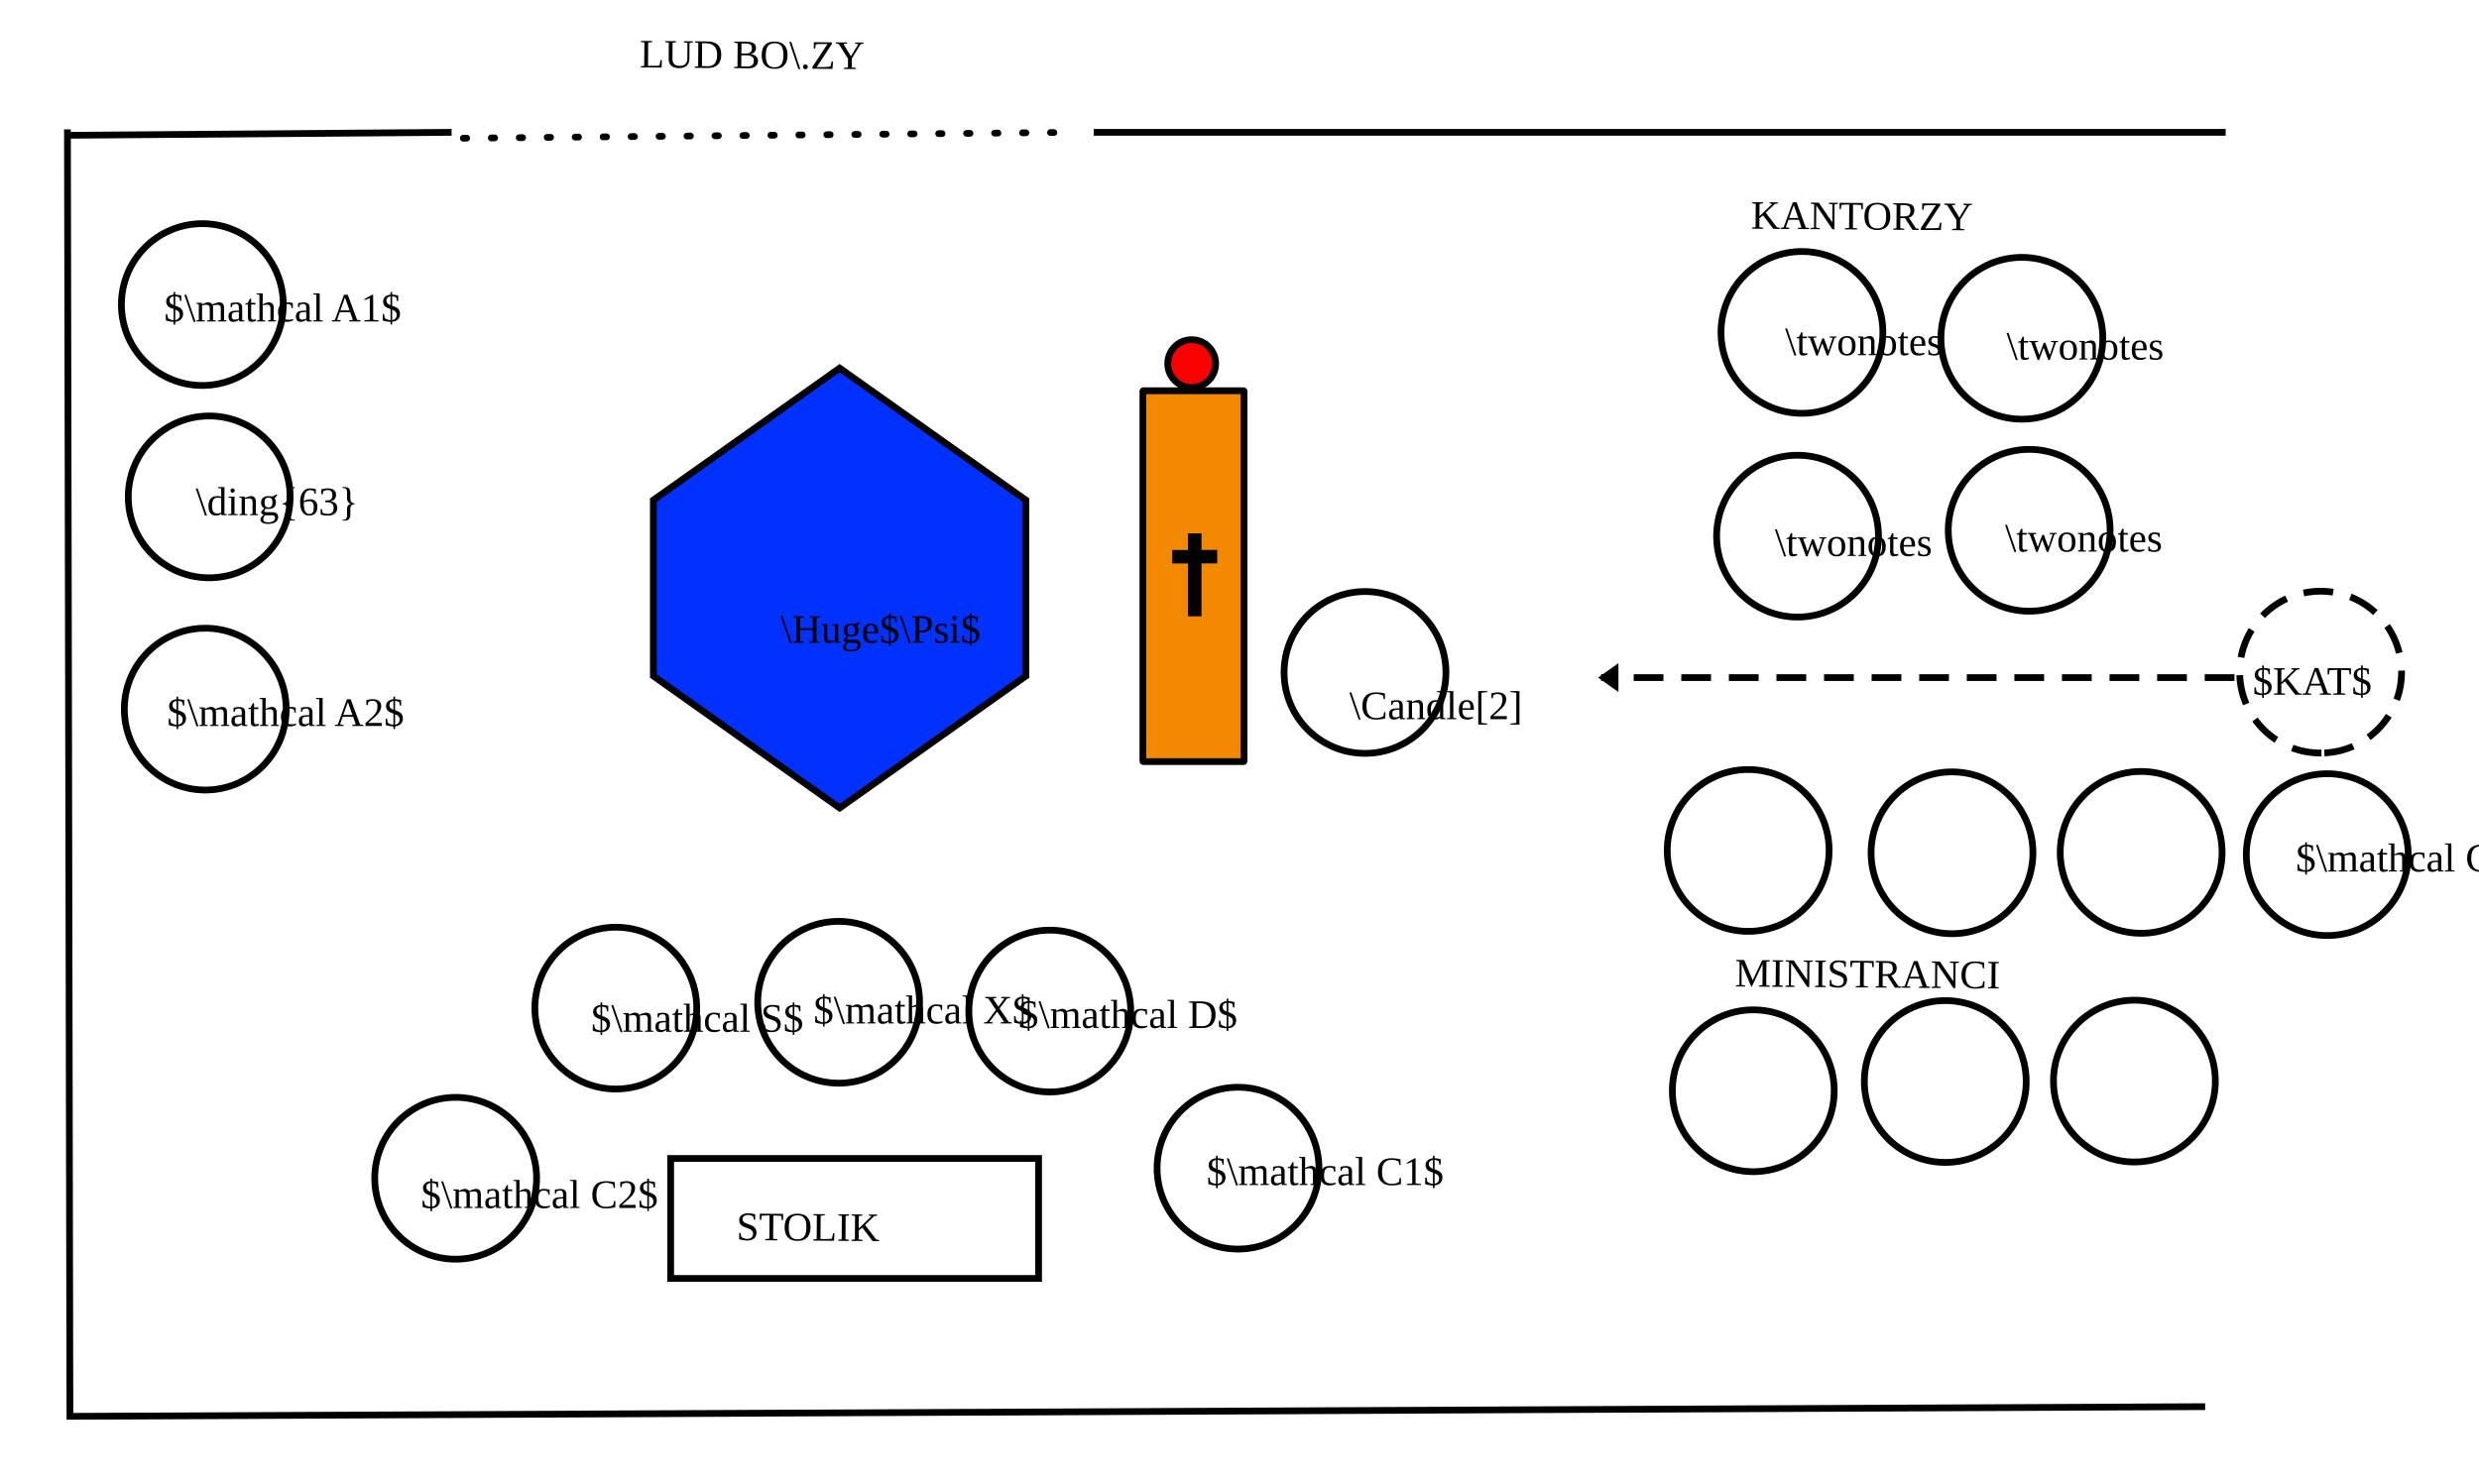
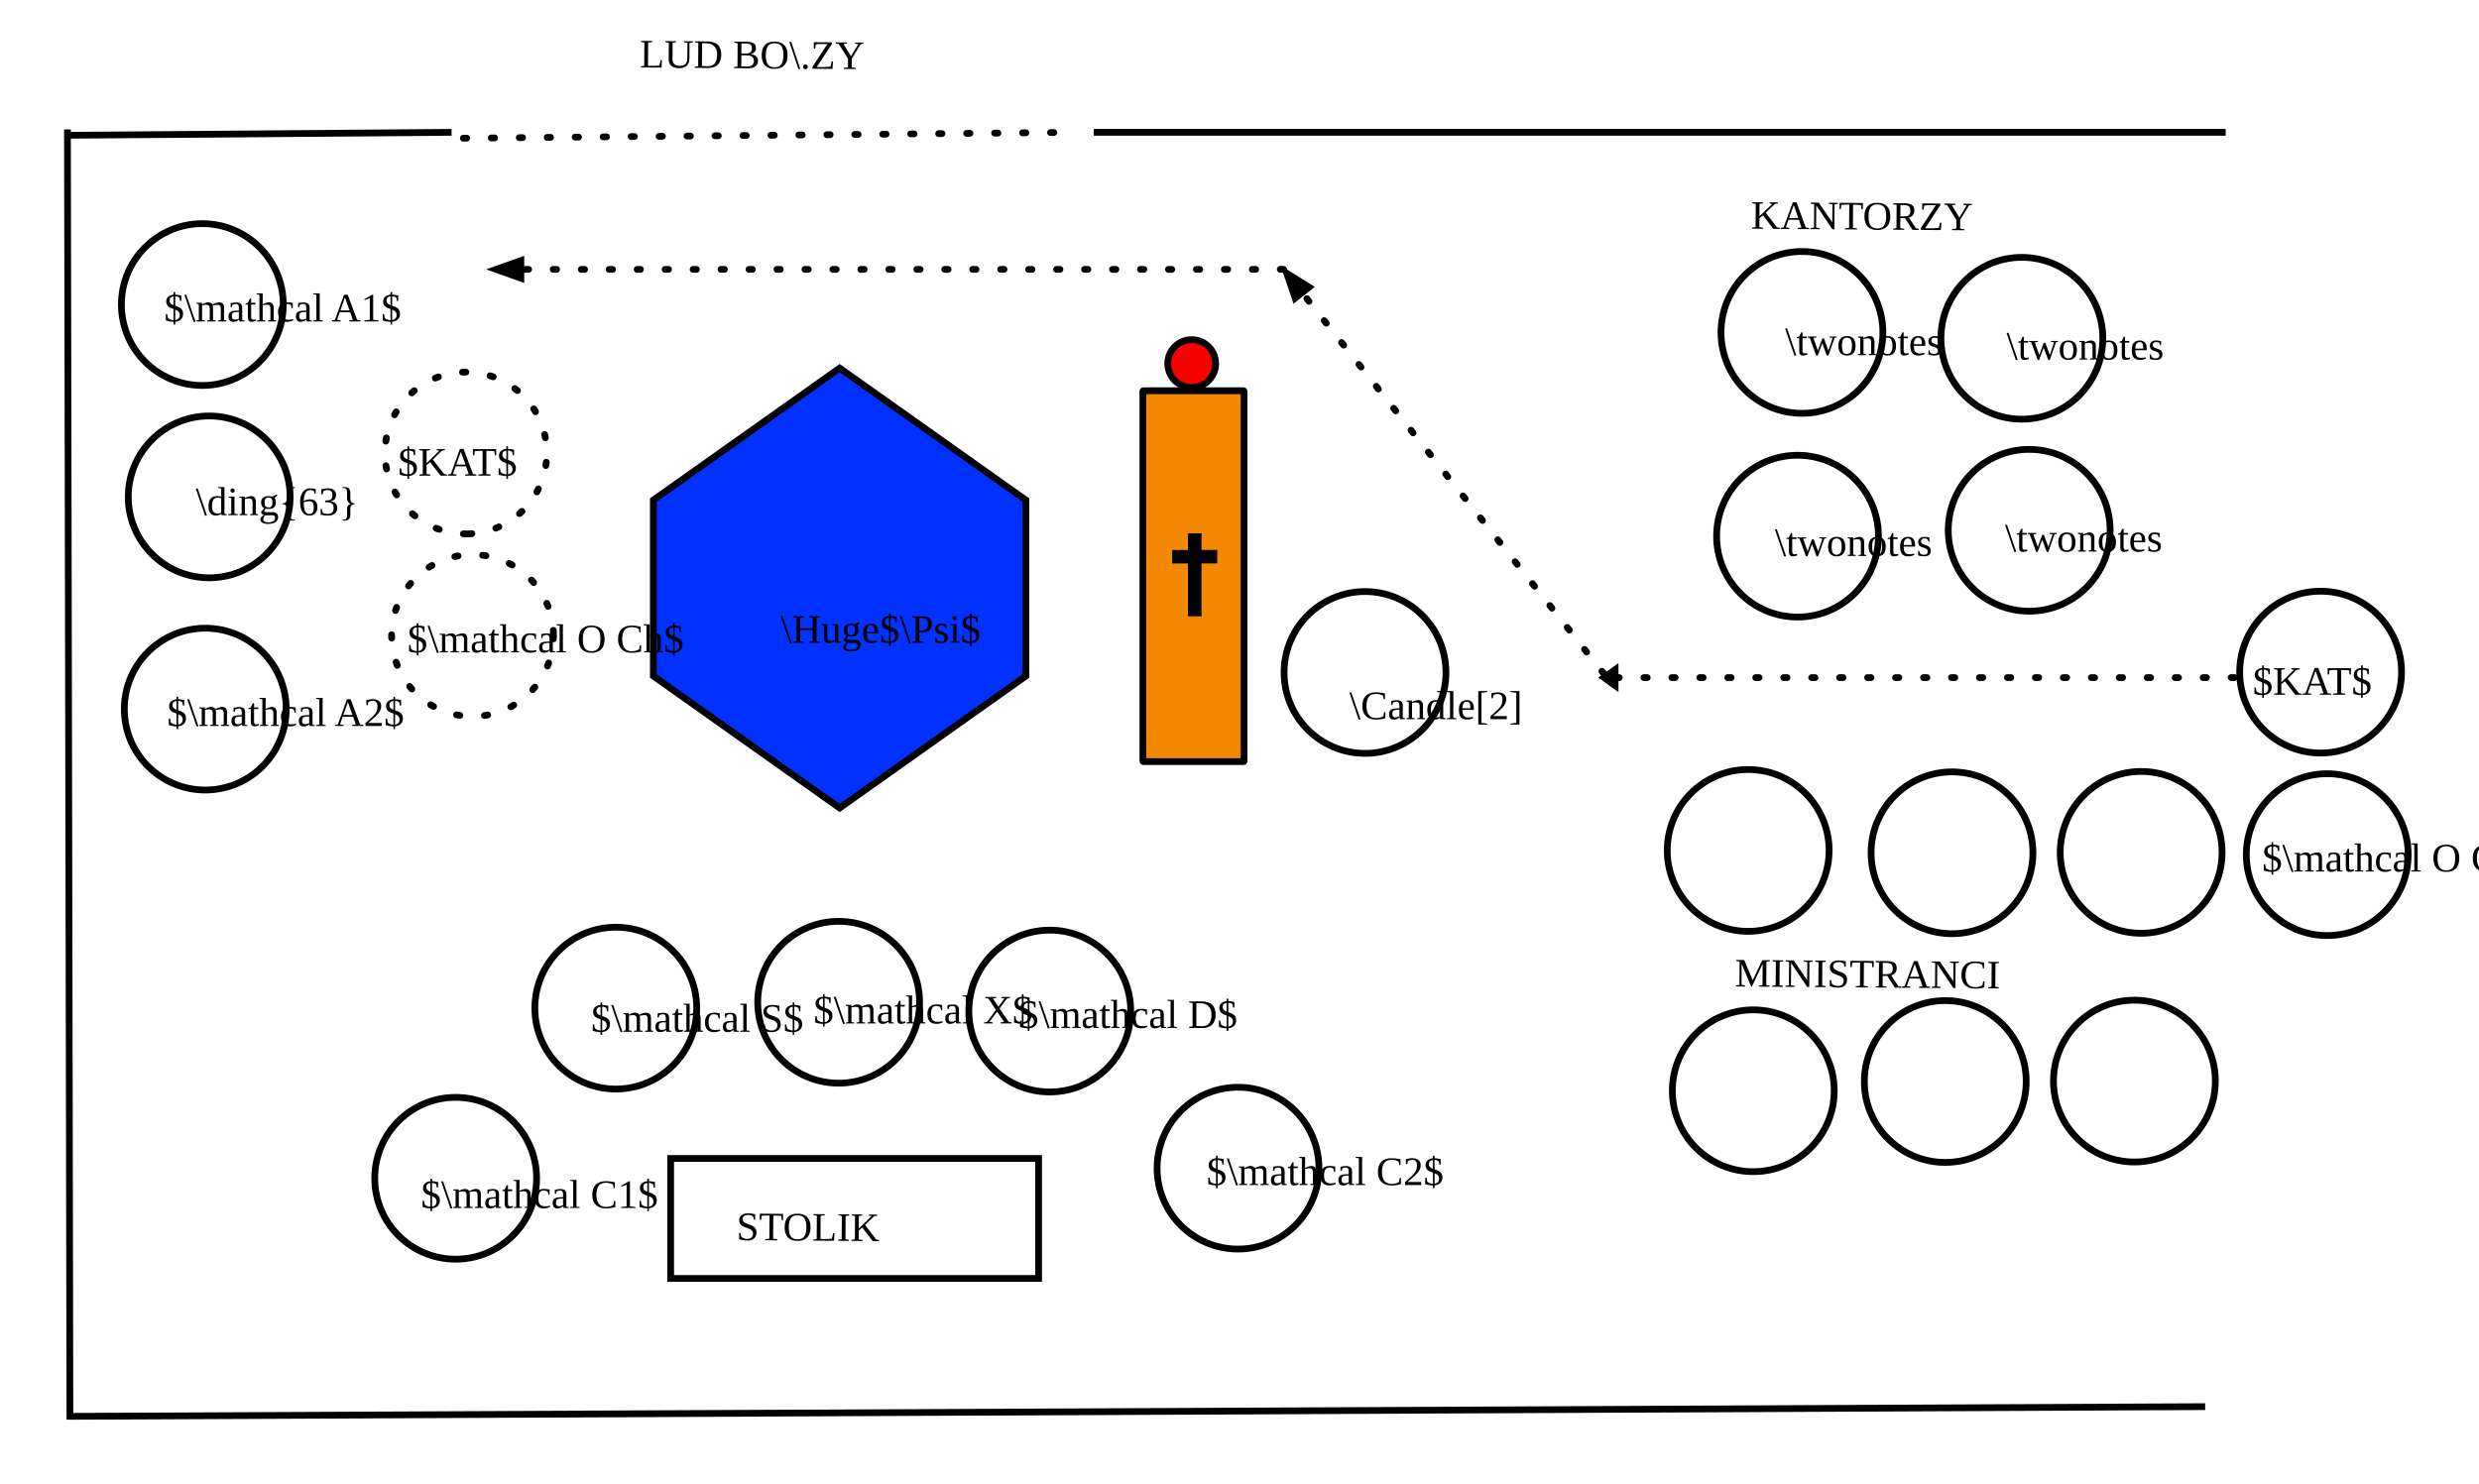
<svg xmlns="http://www.w3.org/2000/svg" xmlns:ns1="http://latexdraw.sourceforge.net/namespaces/latexdraw" viewBox="304.348 165.095 735.124 440.123" version="1.1" baseProfile="full">
  <g>
-     <g ns1:type="text" id="id1540352128" fill="black" ns1:position="bl" transform="rotate(360.4269 0.0 0.0) translate(3.956144 -3.909398)">
+     <g ns1:type="text" id="id496260364" fill="black" ns1:position="bl" transform="rotate(360.4269 0.0 0.0) translate(3.956144 -3.909398)">
      <text x="522.714" y="532.921">STOLIK</text>
    </g>
-     <g ns1:type="circle" id="id63892992">
+     <g ns1:type="circle" id="id183139452">
      <circle cx="365.217" cy="375.435" r="24.0" ns1:borderPos="outer" stroke="black" stroke-width="2.0" fill="none" />
    </g>
-     <g ns1:type="text" id="id488597647" fill="black" ns1:position="bl">
+     <g ns1:type="text" id="id1596502552" fill="black" ns1:position="bl">
      <text x="353.884" y="380.435">$\mathcal A2$</text>
    </g>
-     <g ns1:type="circle" id="id658492969">
+     <g ns1:type="circle" id="id640063450">
      <circle cx="364.348" cy="255.435" r="24.0" ns1:borderPos="outer" stroke="black" stroke-width="2.0" fill="none" />
    </g>
-     <g ns1:type="text" id="id894432679" fill="black" ns1:position="bl">
+     <g ns1:type="text" id="id1815441300" fill="black" ns1:position="bl">
      <text x="353.014" y="260.435">$\mathcal A1$</text>
    </g>
-     <g ns1:type="circle" id="id887799217">
+     <g ns1:type="circle" id="id558510048">
      <circle cx="615.652" cy="465.0" r="24.0" ns1:borderPos="outer" stroke="black" stroke-width="2.0" fill="none" />
    </g>
-     <g ns1:type="text" id="id920182739" fill="black" ns1:position="bl">
+     <g ns1:type="text" id="id99116363" fill="black" ns1:position="bl">
      <text x="606.319" y="470.0">$\mathcal D$</text>
    </g>
-     <g ns1:type="rectangle" id="id1374549709">
+     <g ns1:type="rectangle" id="id221028871">
      <rect x="643.261" y="281" width="30.0" height="110" ns1:borderPos="outer" stroke="black" stroke-width="2.0" fill="#f38900" rx="0.135" />
    </g>
-     <g ns1:type="circle" id="id141707116">
+     <g ns1:type="circle" id="id1712834218">
      <circle cx="657.735" cy="272.947" r="7.105" ns1:borderPos="outer" stroke="black" stroke-width="2.0" fill="#f90101" />
    </g>
-     <g ns1:type="circle" id="id1271116976">
+     <g ns1:type="circle" id="id82334287">
      <circle cx="553.043" cy="462.391" r="24.0" ns1:borderPos="outer" stroke="black" stroke-width="2.0" fill="none" />
    </g>
-     <g ns1:type="text" id="id1508329948" fill="black" ns1:position="bl">
+     <g ns1:type="text" id="id1792447472" fill="black" ns1:position="bl">
      <text x="545.581" y="468.682">$\mathcal X$</text>
    </g>
-     <g ns1:type="circle" id="id2104053713">
+     <g ns1:type="circle" id="id1867366563">
      <circle cx="486.957" cy="464.13" r="24.0" ns1:borderPos="outer" stroke="black" stroke-width="2.0" fill="none" />
    </g>
-     <g ns1:type="text" id="id640114344" fill="black" ns1:position="bl">
+     <g ns1:type="text" id="id1086670421" fill="black" ns1:position="bl">
      <text x="479.623" y="471.13">$\mathcal S$</text>
    </g>
-     <g ns1:type="circle" id="id1571722785">
+     <g ns1:type="circle" id="id2044201909">
      <circle cx="366.384" cy="312.483" r="24.0" ns1:borderPos="outer" stroke="black" stroke-width="2.0" fill="none" />
    </g>
-     <g ns1:type="text" id="id1724252698" fill="black" ns1:position="bl">
+     <g ns1:type="text" id="id1906917084" fill="black" ns1:position="bl">
      <text x="362.4" y="317.904">\ding{63}</text>
    </g>
-     <g ns1:type="joinedLines" id="id912679511">
+     <g ns1:type="joinedLines" id="id1912525598">
      <polyline points="658.637,323.299 658.637,347.915 " stroke="#010101" stroke-width="4.0" fill="black" ns1:rotationAngle="0.0" />
    </g>
-     <g ns1:type="joinedLines" id="id836938502">
+     <g ns1:type="joinedLines" id="id1218805529">
      <polyline points="651.965,330.242 665.309,330.203 " stroke="#010101" stroke-width="4.0" fill="black" ns1:rotationAngle="0.0" />
    </g>
-     <g ns1:type="polygon" id="id1690432192">
+     <g ns1:type="polygon" id="id514829913">
      <polygon points="553.333,274.286 608.571,313.429 608.571,365.619 553.333,404.762 498.095,365.619 498.095,313.429 " stroke="black" stroke-width="2.0" fill="#0031ff" ns1:rotationAngle="0.0" />
    </g>
-     <g ns1:type="rectangle" id="id917424293">
+     <g ns1:type="rectangle" id="id587596827">
      <rect x="503.222" y="508.729" width="109.111" height="35.585" ns1:borderPos="outer" stroke="black" stroke-width="2.0" fill="none" />
    </g>
-     <g ns1:type="circle" id="id1204438140">
+     <g ns1:type="circle" id="id2061611219">
      <circle cx="903.913" cy="265.435" r="24" ns1:borderPos="outer" stroke="black" stroke-width="2.0" fill="none" />
    </g>
-     <g ns1:type="circle" id="id1904410674">
+     <g ns1:type="circle" id="id171672115">
      <circle cx="709.13" cy="364.565" r="24.0" ns1:borderPos="outer" stroke="black" stroke-width="2.0" fill="none" />
    </g>
-     <g ns1:type="circle" id="id1025732751">
+     <g ns1:type="circle" id="id368921817">
      <circle cx="838.696" cy="263.696" r="24.0" ns1:borderPos="outer" stroke="black" stroke-width="2.0" fill="none" />
    </g>
-     <g ns1:type="circle" id="id267803935">
+     <g ns1:type="circle" id="id932452459">
      <circle cx="837.391" cy="324.13" r="24.0" ns1:borderPos="outer" stroke="black" stroke-width="2.0" fill="none" />
    </g>
-     <g ns1:type="text" id="id1452665515" fill="black" ns1:position="bl">
+     <g ns1:type="text" id="id1001965057" fill="black" ns1:position="bl">
      <text x="830.667" y="330">\twonotes</text>
    </g>
-     <g ns1:type="circle" id="id1241663504">
+     <g ns1:type="circle" id="id1218273452">
      <circle cx="906.087" cy="322.391" r="24" ns1:borderPos="outer" stroke="black" stroke-width="2.0" fill="none" />
    </g>
-     <g ns1:type="joinedLines" id="id1782956963">
+     <g ns1:type="joinedLines" id="id1714494710">
      <polyline points="324.348,203.478 325.082,585.217 958.261,582.343 " stroke="black" stroke-width="2.0" fill="none" ns1:rotationAngle="0.0" />
    </g>
-     <g ns1:type="joinedLines" id="id1720263884">
+     <g ns1:type="joinedLines" id="id1210909277">
      <polyline points="325.217,205.217 438.261,204.348 " stroke="black" stroke-width="2.0" fill="black" ns1:rotationAngle="0.0" />
    </g>
-     <g ns1:type="joinedLines" id="id1215971223">
+     <g ns1:type="joinedLines" id="id1226412005">
      <polyline points="441.739,206.087 622.609,204.348 " stroke="black" stroke-width="2.0" fill="black" stroke-linecap="round" stroke-dasharray="1, 7.292" ns1:rotationAngle="0.0" />
    </g>
-     <g ns1:type="joinedLines" id="id1073302635">
+     <g ns1:type="joinedLines" id="id311098229">
      <polyline points="628.696,204.348 964.348,204.348 " stroke="black" stroke-width="2.0" fill="black" ns1:rotationAngle="0.0" />
    </g>
-     <g ns1:type="circle" id="id1006649007" transform="rotate(89.42632 0.0 0.0) translate(-386.5048 -1362.188)">
-       <circle cx="881.2" cy="485.897" r="24.0" ns1:borderPos="outer" stroke="black" stroke-width="2.0" fill="none" />
+     <g ns1:type="circle" id="id284922372" transform="rotate(89.42632 0.0 0.0) translate(-386.5048 -1362.188)">
+       <circle cx="881.2" cy="485.897" r="24" ns1:borderPos="outer" stroke="black" stroke-width="2.0" fill="none" />
    </g>
-     <g ns1:type="circle" id="id75637360" transform="rotate(89.42632 0.0 0.0) translate(-456.3209 -1297.026)">
+     <g ns1:type="circle" id="id1858683563" transform="rotate(89.42632 0.0 0.0) translate(-456.3209 -1297.026)">
      <circle cx="883.199" cy="418.057" r="24.0" ns1:borderPos="outer" stroke="black" stroke-width="2.0" fill="none" />
    </g>
-     <g ns1:type="circle" id="id1312318166" transform="rotate(89.42632 0.0 0.0) translate(-397.1805 -1235.892)">
+     <g ns1:type="circle" id="id1719554674" transform="rotate(89.42632 0.0 0.0) translate(-397.1805 -1235.892)">
      <circle cx="822.755" cy="417.357" r="24.0" ns1:borderPos="outer" stroke="black" stroke-width="2.0" fill="none" />
    </g>
-     <g ns1:type="circle" id="id1145542258" transform="rotate(89.42632 0.0 0.0) translate(-327.3989 -1307.976)">
+     <g ns1:type="circle" id="id1269576828" transform="rotate(89.42632 0.0 0.0) translate(-327.3989 -1307.976)">
      <circle cx="824.268" cy="488.641" r="24" ns1:borderPos="outer" stroke="black" stroke-width="2.0" fill="none" />
    </g>
-     <g ns1:type="circle" id="id254947133" transform="rotate(89.42632 0.0 0.0) translate(-442.1585 -1418.148)">
+     <g ns1:type="circle" id="id1053738774" transform="rotate(89.42632 0.0 0.0) translate(-442.1585 -1418.148)">
      <circle cx="937.289" cy="485.77" r="24" ns1:borderPos="outer" stroke="black" stroke-width="2.0" fill="none" />
    </g>
-     <g ns1:type="circle" id="id1107886097" transform="rotate(89.42632 0.0 0.0) translate(-511.9747 -1352.986)">
+     <g ns1:type="circle" id="id1382614106" transform="rotate(89.42632 0.0 0.0) translate(-511.9747 -1352.986)">
      <circle cx="939.288" cy="417.93" r="24.0" ns1:borderPos="outer" stroke="black" stroke-width="2.0" fill="none" />
    </g>
-     <g ns1:type="text" id="id1176986153" fill="black" ns1:position="bl" transform="rotate(360.4269 0.0 0.0) translate(3.387501 -6.113377)">
+     <g ns1:type="text" id="id1126431914" fill="black" ns1:position="bl" transform="rotate(360.4269 0.0 0.0) translate(3.387501 -6.113377)">
      <text x="818.801" y="457.703">MINISTRANCI</text>
    </g>
-     <g ns1:type="text" id="id1312945702" fill="black" ns1:position="bl" transform="rotate(360.4269 0.0 0.0) translate(1.365379 -3.68594)">
+     <g ns1:type="text" id="id928513426" fill="black" ns1:position="bl" transform="rotate(360.4269 0.0 0.0) translate(1.365379 -3.68594)">
      <text x="494.018" y="185.095">LUD BO\.ZY</text>
    </g>
-     <g ns1:type="text" id="id1059969639" fill="black" ns1:position="bl" transform="rotate(360.4269 0.0 0.0) translate(1.712571 -6.142772)">
+     <g ns1:type="text" id="id593920740" fill="black" ns1:position="bl" transform="rotate(360.4269 0.0 0.0) translate(1.712571 -6.142772)">
      <text x="823.584" y="232.921">KANTORZY</text>
    </g>
-     <g ns1:type="circle" id="id1947307574">
+     <g ns1:type="circle" id="id2015565950">
      <circle cx="994.472" cy="418.602" r="24" ns1:borderPos="outer" stroke="black" stroke-width="2.0" fill="none" />
    </g>
-     <g ns1:type="text" id="id619014298" fill="black" ns1:position="bl">
-       <text x="985.139" y="423.602">$\mathcal C3$</text>
+     <g ns1:type="text" id="id1430593797" fill="black" ns1:position="bl">
+       <text x="975.139" y="423.602">$\mathcal O Ch$</text>
    </g>
-     <g ns1:type="circle" id="id456811150" transform="rotate(89.42632 0.0 0.0) translate(-618.1213 -1353.273)">
-       <circle cx="992.506" cy="364.466" r="24" ns1:borderPos="outer" stroke="black" stroke-width="2.0" fill="none" stroke-dasharray="8.819, 5.292" />
+     <g ns1:type="circle" id="id1225164116" transform="rotate(89.42632 0.0 0.0) translate(-618.1213 -1353.273)">
+       <circle cx="992.506" cy="364.466" r="24" ns1:borderPos="outer" stroke="black" stroke-width="2.0" fill="none" />
    </g>
-     <g ns1:type="text" id="id208467763" fill="black" ns1:position="bl">
+     <g ns1:type="text" id="id388124248" fill="black" ns1:position="bl">
      <text x="972.362" y="371.174">$KAT$</text>
    </g>
-     <g ns1:type="joinedLines" id="id114242439">
-       <polyline points="966.957,366.087 779.13,366.087 " stroke="black" stroke-width="2.0" fill="black" stroke-dasharray="8.819, 5.292" ns1:rotationAngle="0.0" marker-end="url(#arrow1-114242439)" />
+     <g ns1:type="joinedLines" id="id998092296">
+       <polyline points="966.957,366.087 779.13,366.087 " stroke="black" stroke-width="2.0" fill="black" stroke-linecap="round" stroke-dasharray="1, 7.292" ns1:rotationAngle="0.0" marker-end="url(#arrow1-998092296)" />
    </g>
-     <g ns1:type="text" id="id555200311" fill="black" ns1:position="bl">
+     <g ns1:type="text" id="id56896295" fill="black" ns1:position="bl">
      <text x="833.71" y="270.435">\twonotes</text>
    </g>
-     <g ns1:type="text" id="id935838058" fill="black" ns1:position="bl">
+     <g ns1:type="text" id="id2101847700" fill="black" ns1:position="bl">
      <text x="899.362" y="271.739">\twonotes</text>
    </g>
-     <g ns1:type="text" id="id685216708" fill="black" ns1:position="bl">
+     <g ns1:type="text" id="id1909303509" fill="black" ns1:position="bl">
      <text x="898.928" y="328.696">\twonotes</text>
    </g>
-     <g ns1:type="text" id="id125894628" fill="black" ns1:position="bl">
+     <g ns1:type="text" id="id1231135706" fill="black" ns1:position="bl">
      <text x="535.833" y="355.75">\Huge$\Psi$</text>
    </g>
-     <g ns1:type="text" id="id1391428188" fill="black" ns1:position="bl">
+     <g ns1:type="text" id="id1648376628" fill="black" ns1:position="bl">
      <text x="704.5" y="378.417">\Candle[2]</text>
    </g>
-     <g ns1:type="circle" id="id197361036">
+     <g ns1:type="circle" id="id331977039">
      <circle cx="671.472" cy="511.602" r="24.0" ns1:borderPos="outer" stroke="black" stroke-width="2.0" fill="none" />
    </g>
-     <g ns1:type="text" id="id1132067177" fill="black" ns1:position="bl">
-       <text x="662.139" y="516.602">$\mathcal C1$</text>
+     <g ns1:type="text" id="id495320215" fill="black" ns1:position="bl">
+       <text x="662.139" y="516.602">$\mathcal C2$</text>
    </g>
-     <g ns1:type="circle" id="id1546639649">
+     <g ns1:type="circle" id="id620647526">
      <circle cx="439.472" cy="514.602" r="24.0" ns1:borderPos="outer" stroke="black" stroke-width="2.0" fill="none" />
    </g>
-     <g ns1:type="text" id="id998164560" fill="black" ns1:position="bl">
-       <text x="429.167" y="523.417">$\mathcal C2$</text>
+     <g ns1:type="text" id="id1835139967" fill="black" ns1:position="bl">
+       <text x="429.167" y="523.417">$\mathcal C1$</text>
+     </g>
+     <g ns1:type="circle" id="id815893487">
+       <circle cx="444.472" cy="353.602" r="24.0" ns1:borderPos="outer" stroke="black" stroke-width="2.0" fill="none" stroke-linecap="round" stroke-dasharray="1, 7.292" />
+     </g>
+     <g ns1:type="text" id="id264146352" fill="black" ns1:position="bl">
+       <text x="425.139" y="358.602">$\mathcal O Ch$</text>
+     </g>
+     <g ns1:type="circle" id="id815703838" transform="rotate(89.42632 0.0 0.0) translate(-138.6248 -738.9515)">
+       <circle cx="442.506" cy="299.466" r="24" ns1:borderPos="outer" stroke="black" stroke-width="2.0" fill="none" stroke-linecap="round" stroke-dasharray="1, 7.292" />
+     </g>
+     <g ns1:type="text" id="id17803681" fill="black" ns1:position="bl">
+       <text x="422.362" y="306.174">$KAT$</text>
+     </g>
+     <g ns1:type="joinedLines" id="id1704125113">
+       <polyline points="780.0,365.0 685.0,245.0 " stroke="black" stroke-width="2.0" fill="none" stroke-linecap="round" stroke-dasharray="1, 7.292" ns1:rotationAngle="0.0" marker-end="url(#arrow1-1704125113)" />
+     </g>
+     <g ns1:type="joinedLines" id="id1816472914">
+       <polyline points="685.0,245.0 450.0,245.0 " stroke="black" stroke-width="2.0" fill="none" stroke-linecap="round" stroke-dasharray="1, 7.292" ns1:rotationAngle="0.0" marker-end="url(#arrow1-1816472914)" />
    </g>
  </g>
  <defs>
-     <marker overflow="visible" markerUnits="userSpaceOnUse" orient="180" id="arrow1-114242439">
+     <marker overflow="visible" markerUnits="userSpaceOnUse" orient="180" id="arrow1-998092296">
      <path d="M 0.0 0.0 L -4.652 -3.323 L -4.652 0.0 L -4.652 3.323 z" fill="black" stroke="black" ns1:arrSizeNum="2" ns1:tbarSizeNum="5" />
+     </marker>
+     <marker overflow="visible" markerUnits="userSpaceOnUse" orient="231.633" id="arrow1-1704125113">
+       <path d="M 0.0 0.0 L -9.304 -3.323 L -9.304 0.0 L -9.304 3.323 z" fill="black" stroke="black" ns1:arrSizeNum="2" ns1:tbarSizeNum="5" />
+     </marker>
+     <marker overflow="visible" markerUnits="userSpaceOnUse" orient="180" id="arrow1-1816472914">
+       <path d="M 0.0 0.0 L -9.304 -3.323 L -9.304 0.0 L -9.304 3.323 z" fill="black" stroke="black" ns1:arrSizeNum="2" ns1:tbarSizeNum="5" />
    </marker>
  </defs>
</svg>
